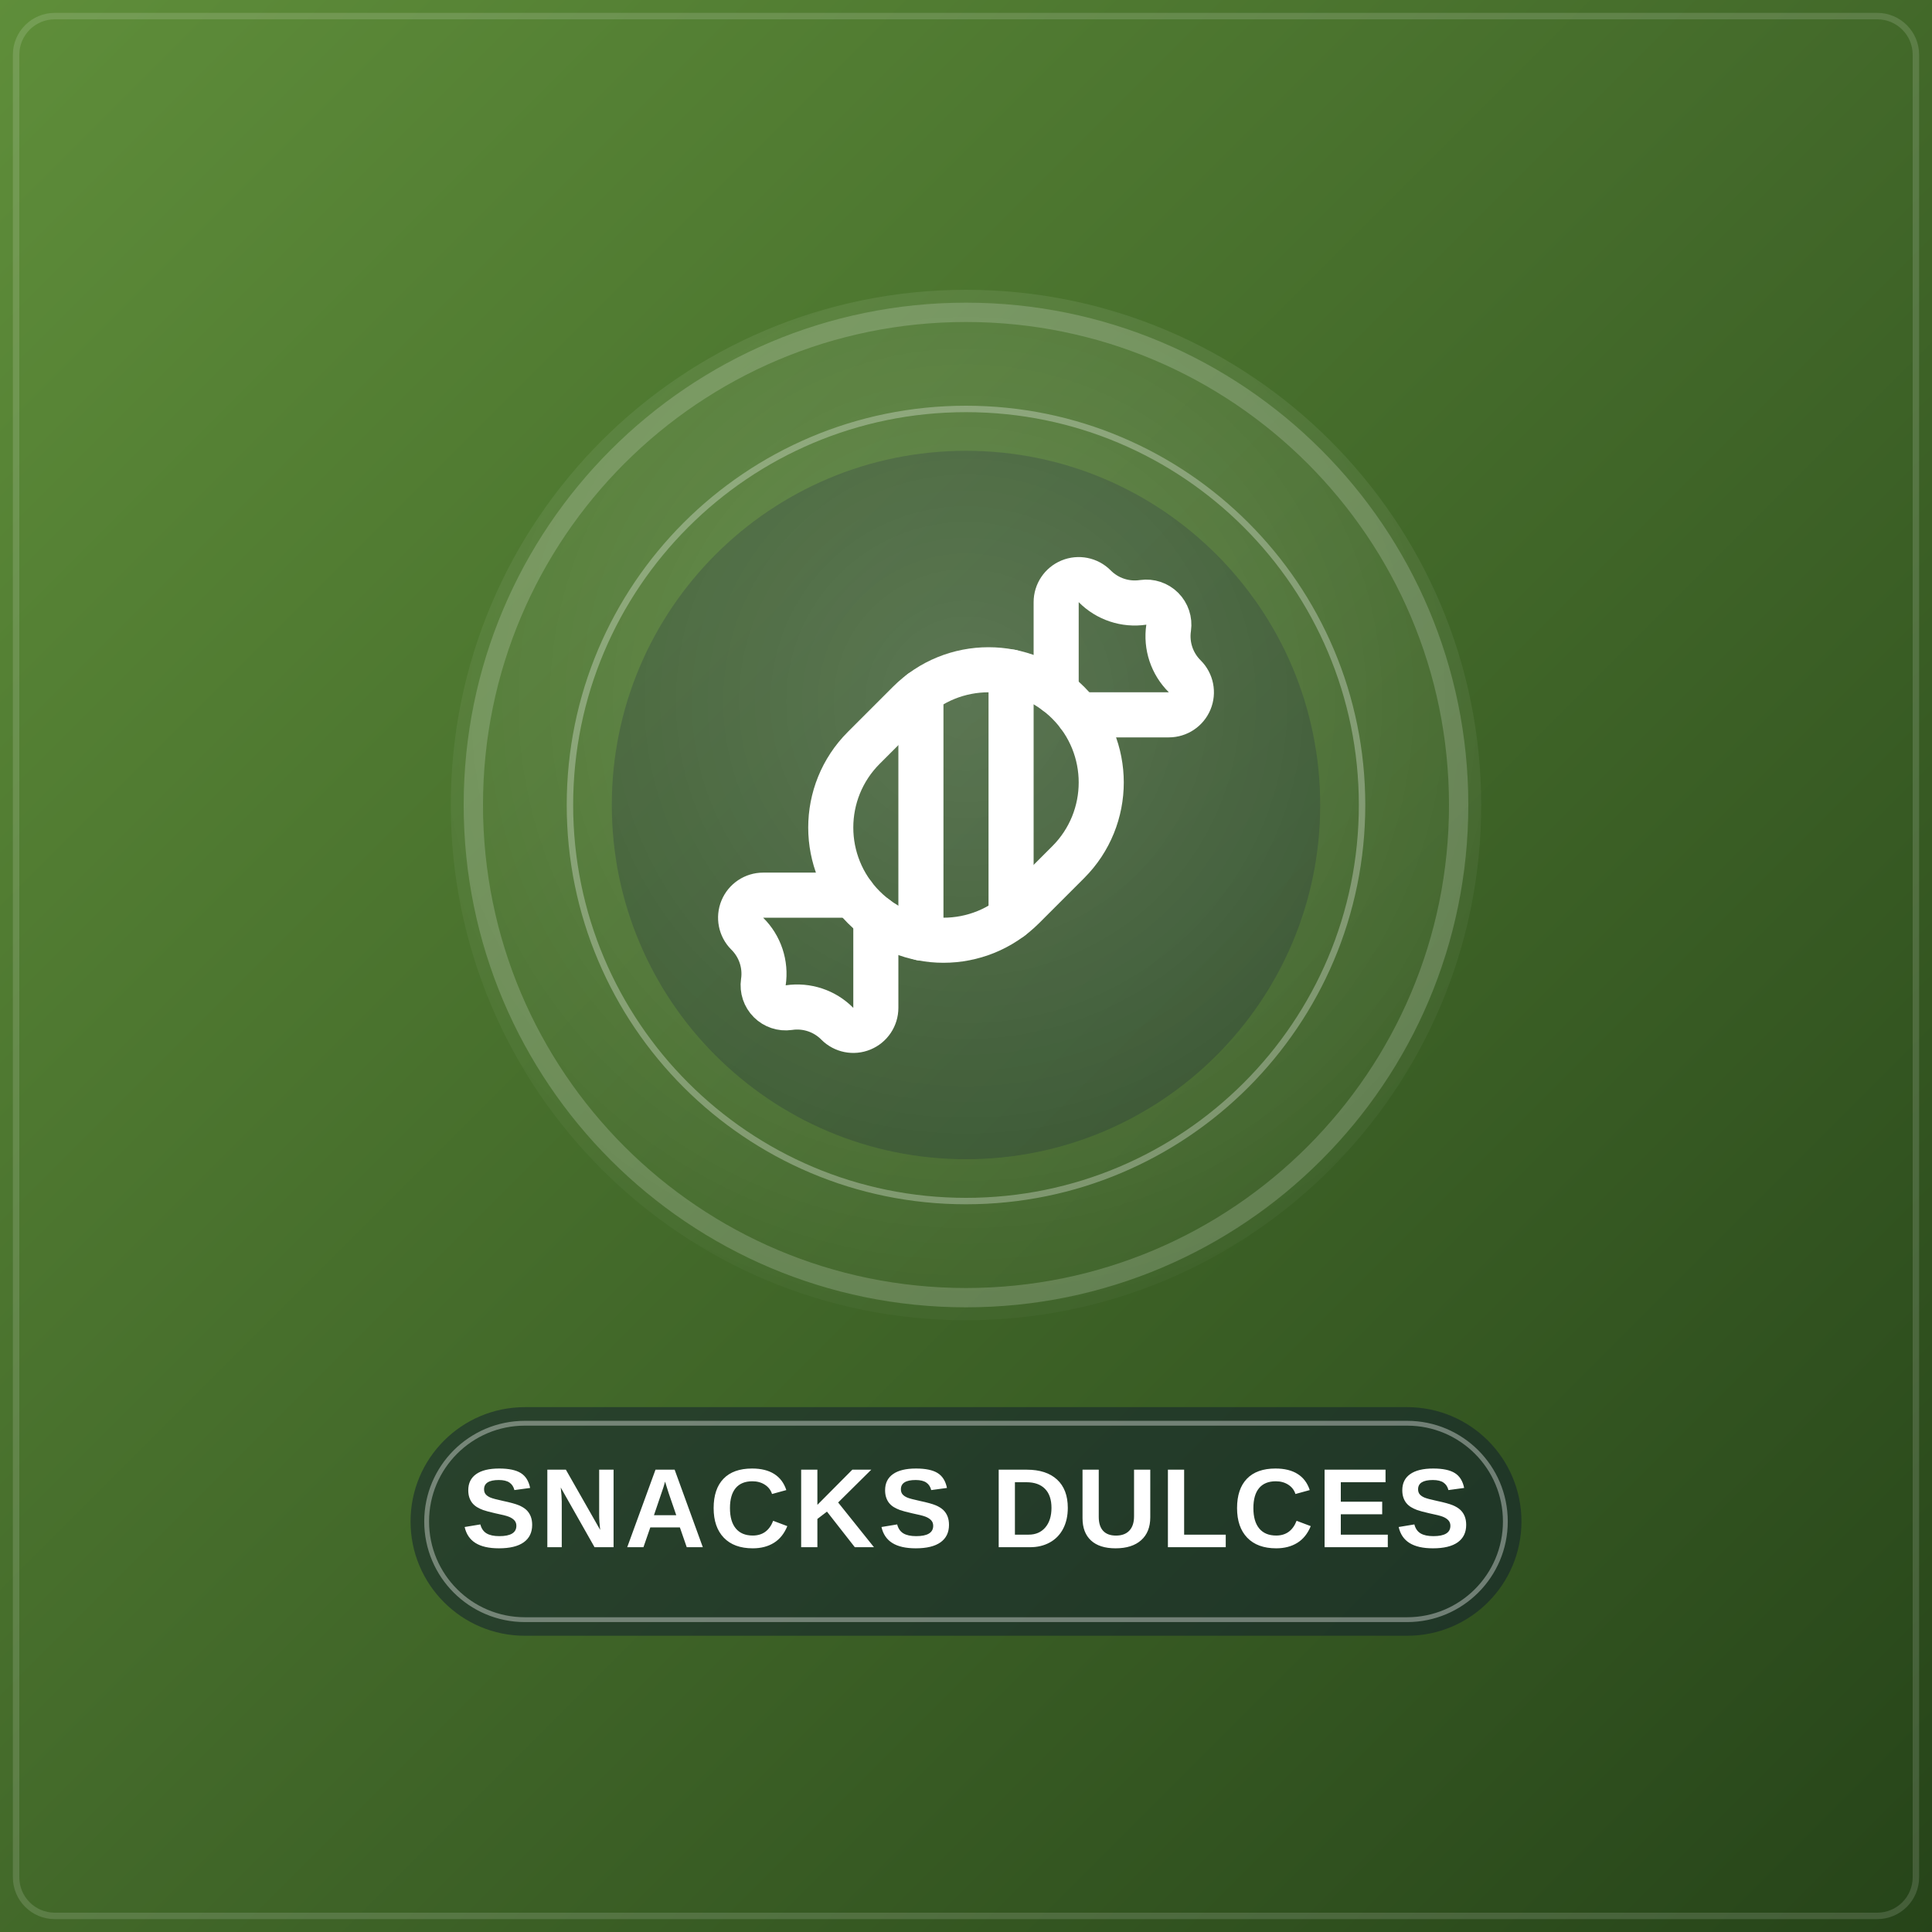
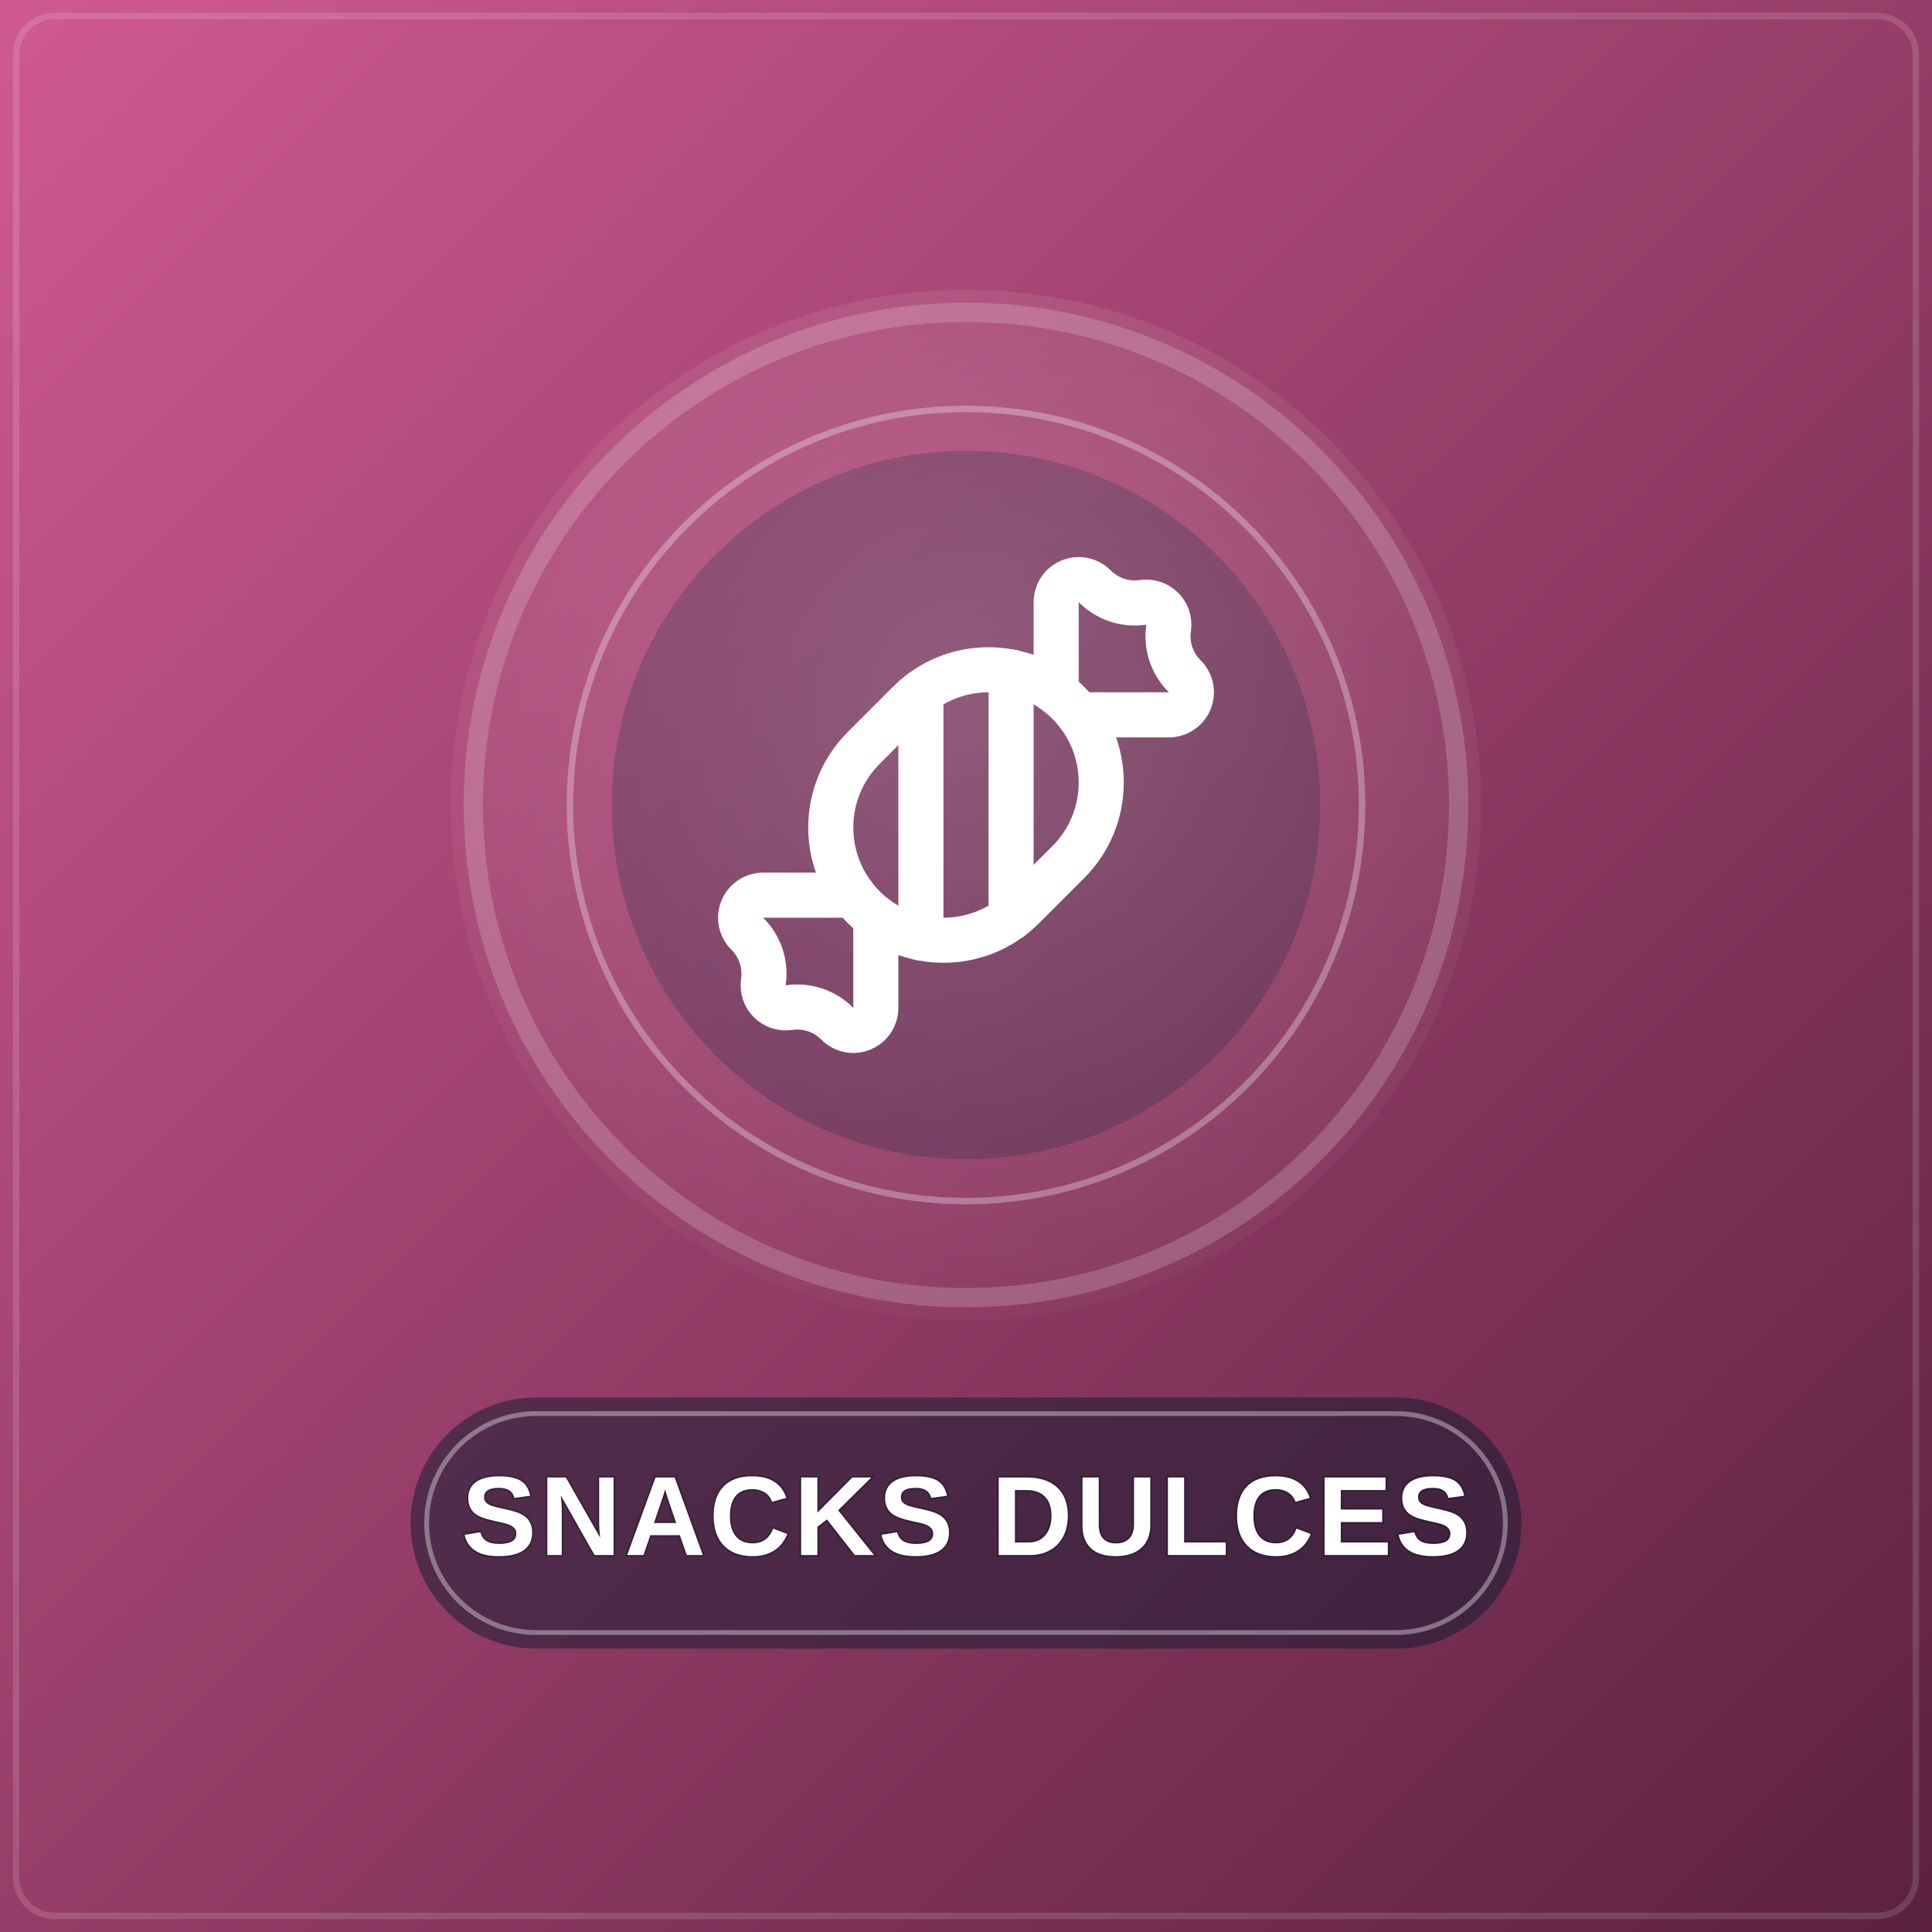
- <svg xmlns="http://www.w3.org/2000/svg" width="1200" height="1200" viewBox="0 0 1200 1200" role="img" aria-label="SNACKS DULCES" data-template-version="v1" data-icon="candy">
+ <svg xmlns="http://www.w3.org/2000/svg" width="1200" height="1200" viewBox="0 0 1200 1200" role="img" aria-label="SNACKS DULCES" data-template-version="v3" data-icon="candy">
  <defs>
    <linearGradient id="bg" x1="0" y1="0" x2="1" y2="1">
-       <stop offset="0%" stop-color="#5F8E3A" />
-       <stop offset="100%" stop-color="#264419" />
+       <stop offset="0%" stop-color="#D05A91" />
+       <stop offset="100%" stop-color="#5B2140" />
    </linearGradient>
    <radialGradient id="halo" cx="0.5" cy="0.4" r="0.7">
      <stop offset="0%" stop-color="#FFFFFF" stop-opacity="0.18" />
      <stop offset="100%" stop-color="#FFFFFF" stop-opacity="0" />
    </radialGradient>
  </defs>
  <rect width="1200" height="1200" fill="url(#bg)" />
  <circle cx="600" cy="500" r="306" fill="none" stroke="#FFFFFF" stroke-opacity="0.18" stroke-width="12" />
  <circle cx="600" cy="500" r="246" fill="none" stroke="#FFFFFF" stroke-opacity="0.30" stroke-width="4" />
  <circle cx="600" cy="500" r="220" fill="#0E1A2E" fill-opacity="0.26" />
  <circle cx="600" cy="500" r="320" fill="url(#halo)" />
  <g transform="translate(600 500) scale(14) translate(-12 -12)" color="#FFFFFF" stroke="currentColor" fill="none" stroke-width="2" stroke-linecap="round" stroke-linejoin="round">
    <path d="M10 7v10.9" />
    <path d="M14 6.1V17" />
    <path d="M16 7V3a1 1 0 0 1 1.707-.707 2.5 2.5 0 0 0 2.152.717 1 1 0 0 1 1.131 1.131 2.5 2.5 0 0 0 .717 2.152A1 1 0 0 1 21 8h-4" />
    <path d="M16.536 7.465a5 5 0 0 0-7.072 0l-2 2a5 5 0 0 0 0 7.07 5 5 0 0 0 7.072 0l2-2a5 5 0 0 0 0-7.07" />
    <path d="M8 17v4a1 1 0 0 1-1.707.707 2.5 2.5 0 0 0-2.152-.717 1 1 0 0 1-1.131-1.131 2.5 2.5 0 0 0-.717-2.152A1 1 0 0 1 3 16h4" />
  </g>
-   <rect x="255" y="874" width="690" height="142" rx="71" fill="#0E1A2E" fill-opacity="0.5" />
-   <rect x="265" y="884" width="670" height="122" rx="61" fill="none" stroke="#FFFFFF" stroke-opacity="0.36" stroke-width="3" />
-   <text x="600" y="961" text-anchor="middle" fill="#FFFFFF" font-family="Arial Black, Arial, Helvetica, sans-serif" font-size="70" font-weight="700" letter-spacing="2">SNACKS DULCES</text>
+   <rect x="255" y="868" width="690" height="156" rx="78" fill="#0E1A2E" fill-opacity="0.5" />
+   <rect x="265" y="878" width="670" height="136" rx="68" fill="none" stroke="#FFFFFF" stroke-opacity="0.36" stroke-width="3" />
+   <text x="600" text-anchor="middle" fill="#FFFFFF" font-family="Arial Black, Arial, Helvetica, sans-serif" font-size="70" font-weight="700" letter-spacing="2" dominant-baseline="middle" style="paint-order: stroke; stroke: rgba(10, 16, 28, 0.35); stroke-width: 2px;">
+     <tspan x="600" y="946.0">SNACKS DULCES</tspan>
+   </text>
  <rect x="10" y="10" width="1180" height="1180" rx="24" fill="none" stroke="#FFFFFF" stroke-opacity="0.14" stroke-width="4" />
</svg>
